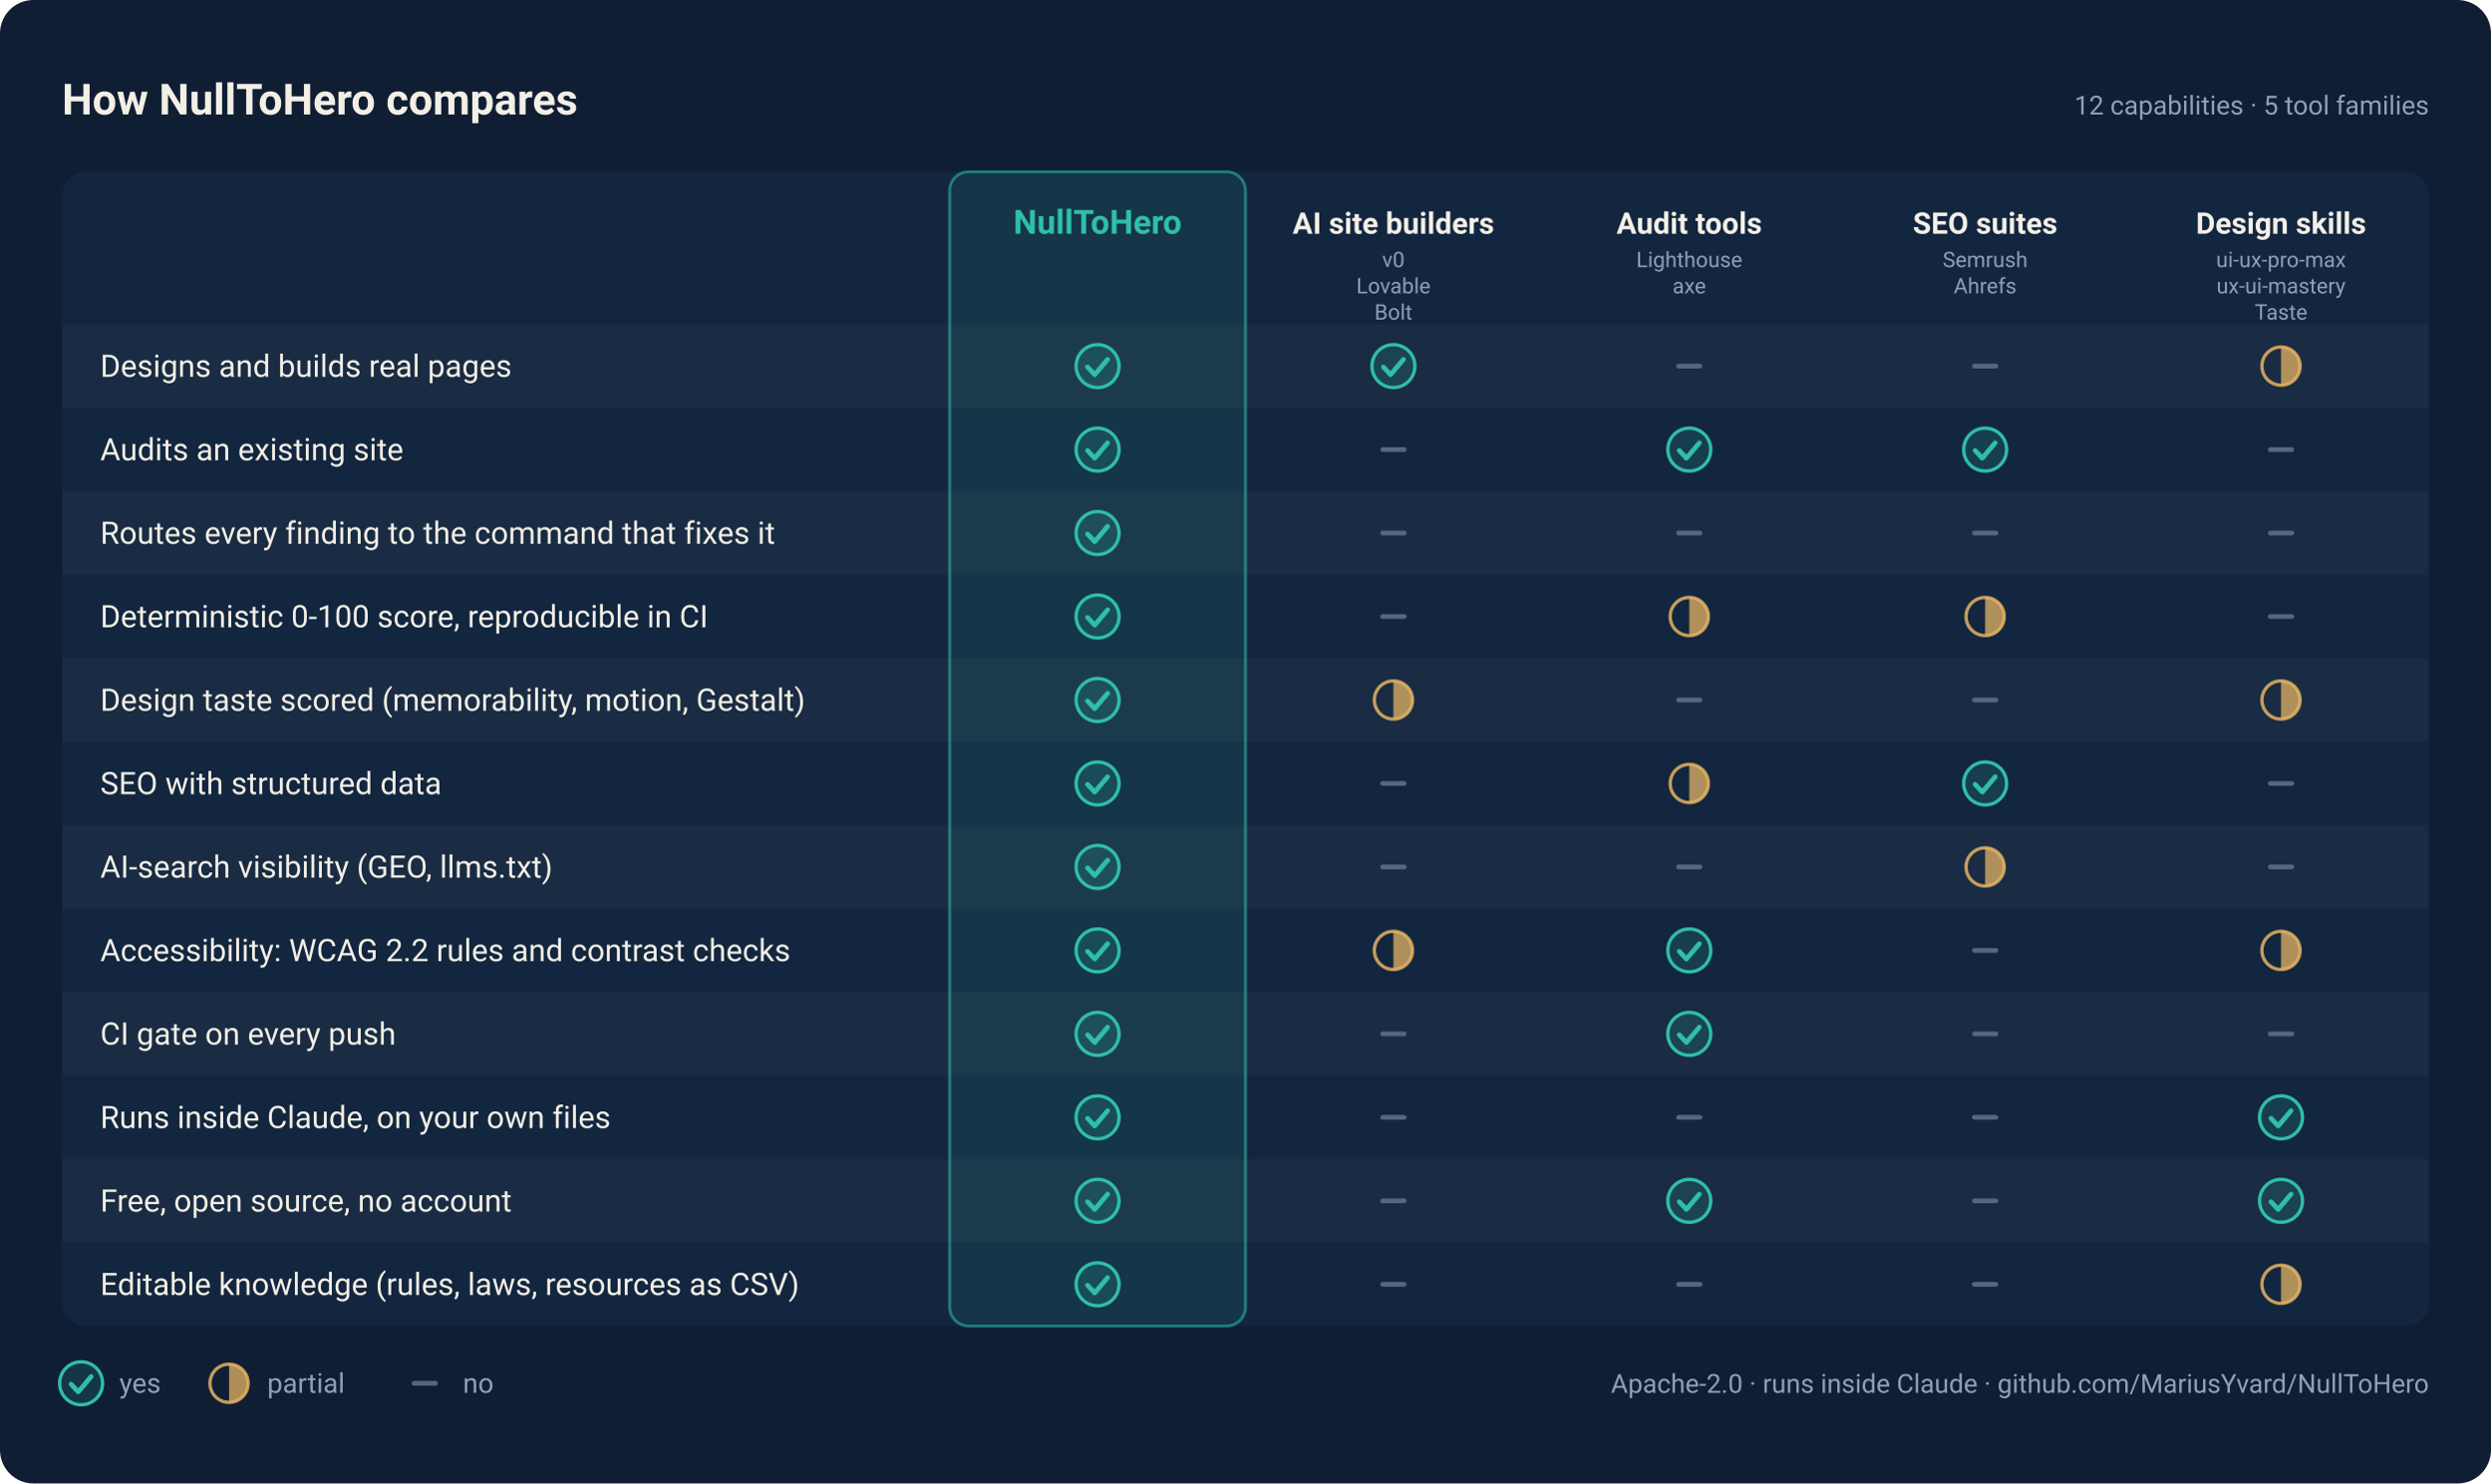
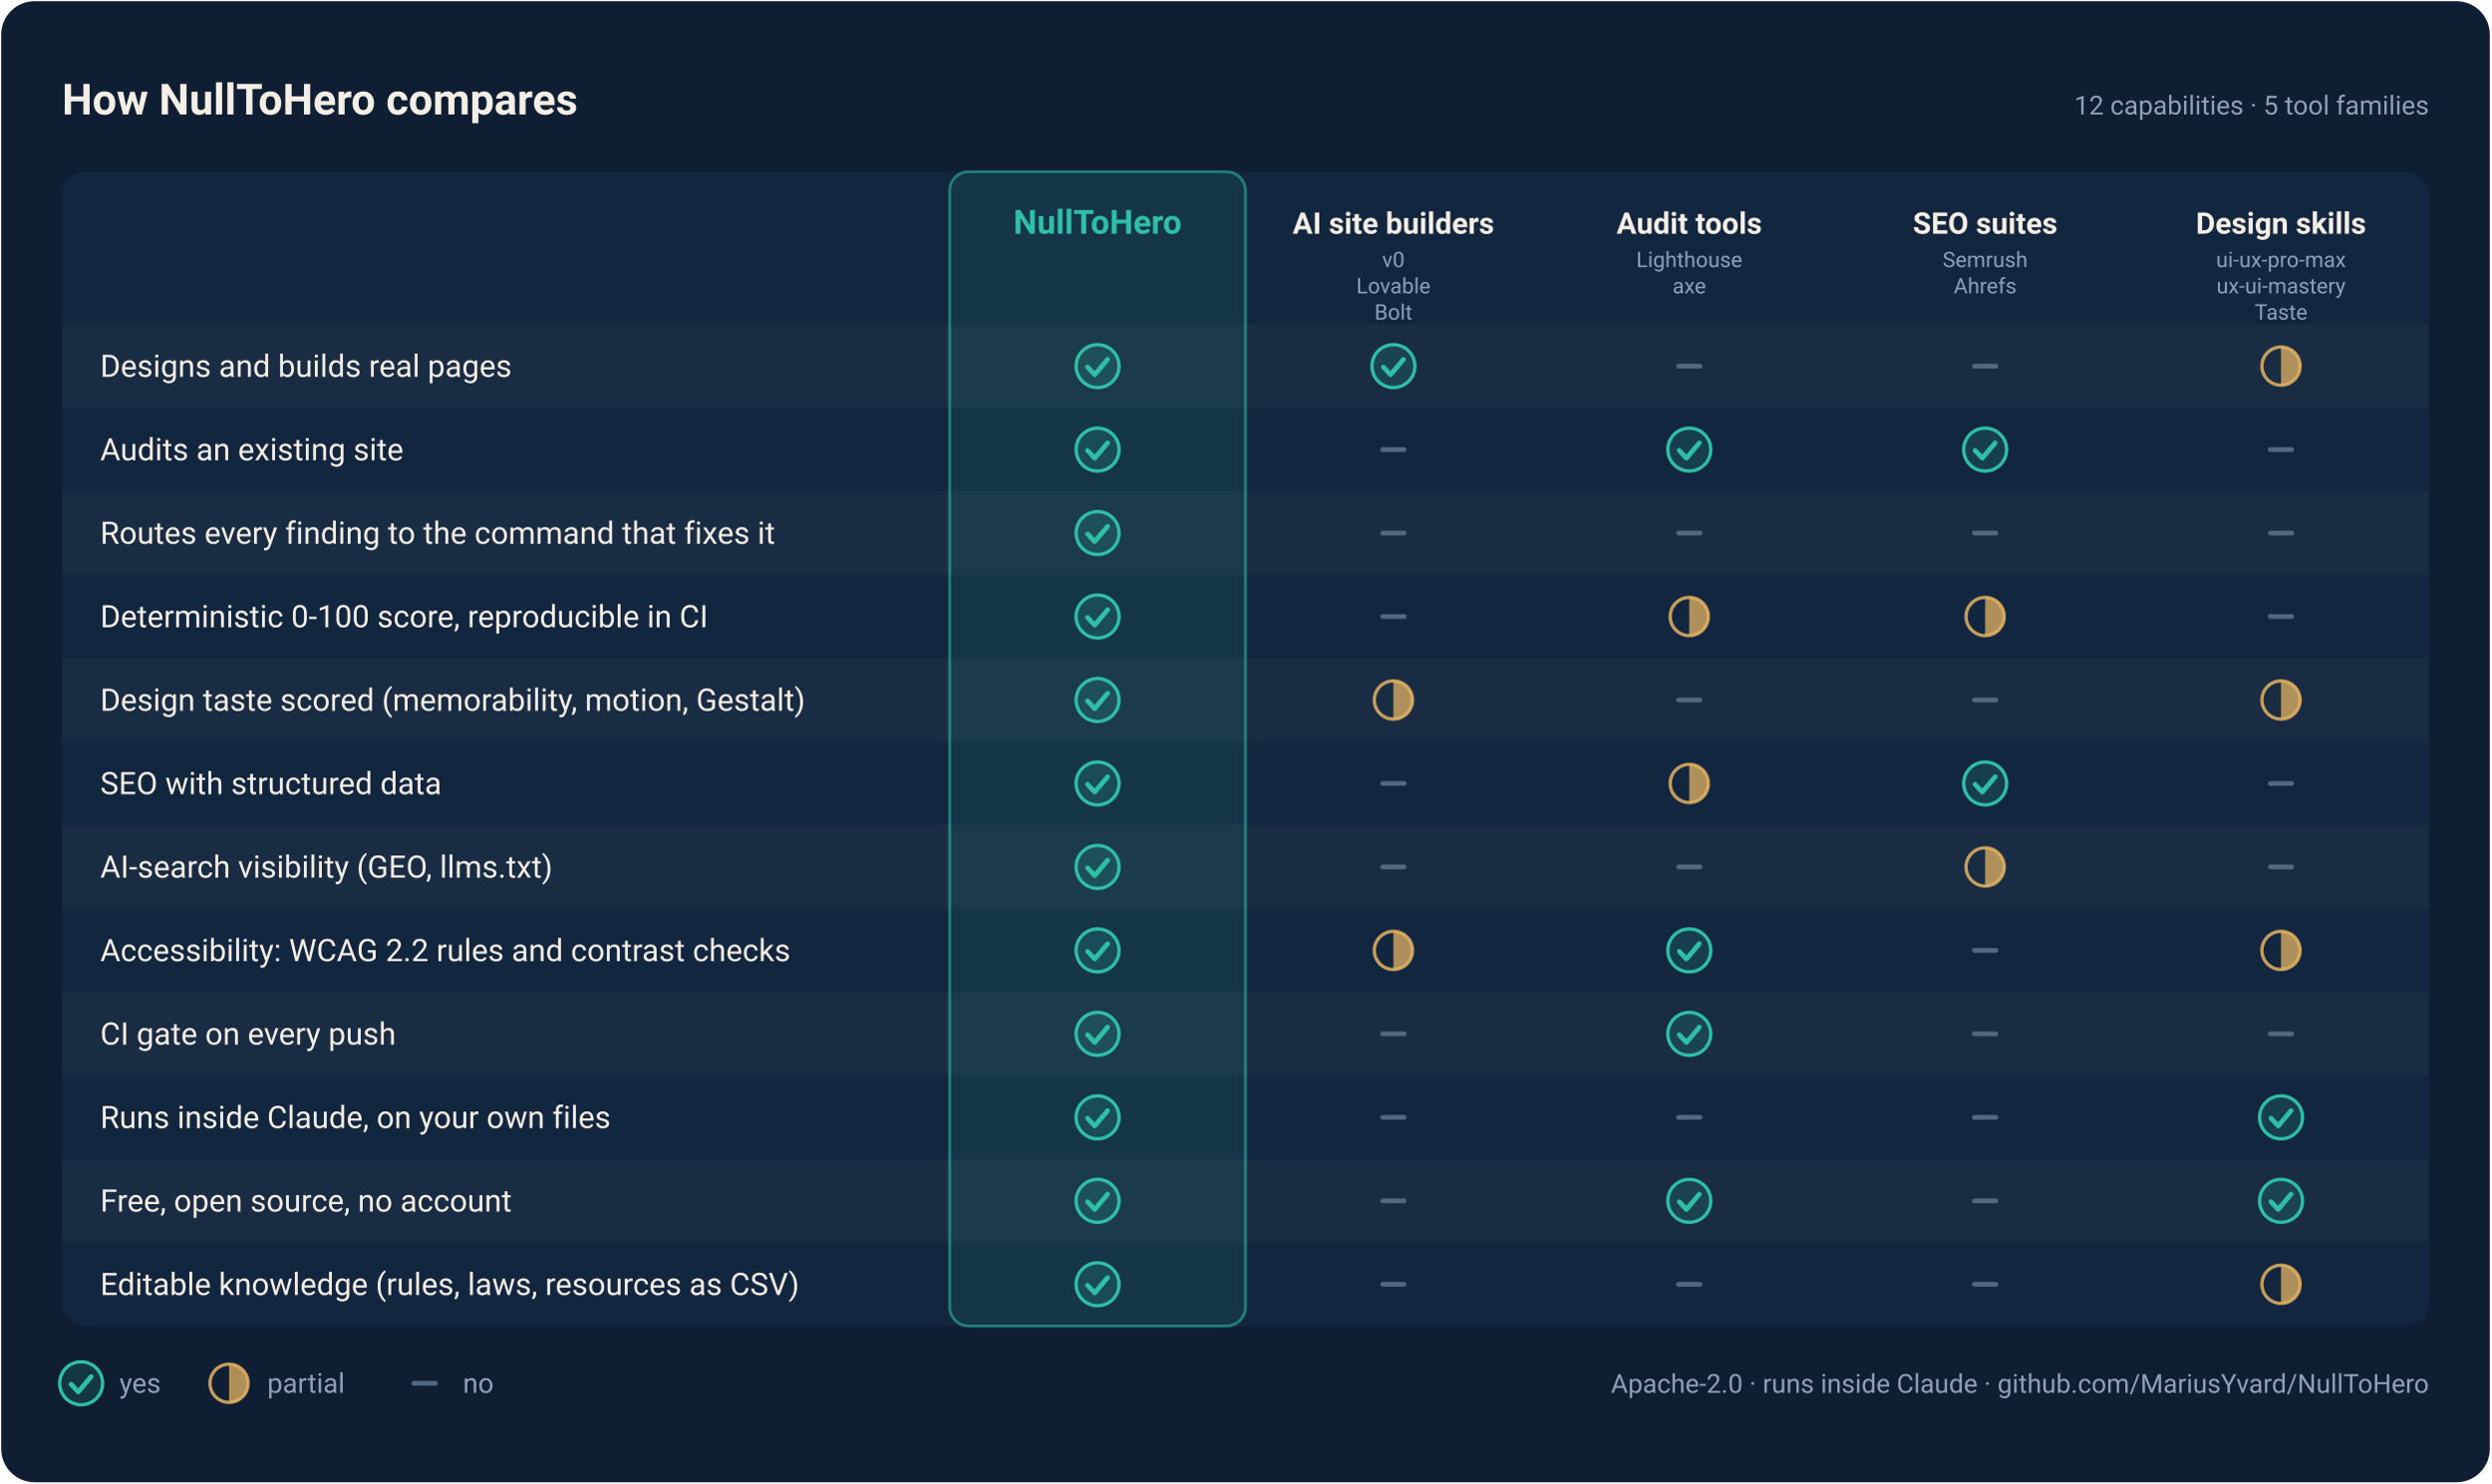
<svg xmlns="http://www.w3.org/2000/svg" viewBox="0 0 1044 622" width="1044" height="622" role="img" aria-label="NullToHero comparison matrix">
-   <rect width="1044" height="622" rx="14" fill="#0F1E33" />
+   <rect x="0.5" y="0.5" width="1043" height="621" rx="14" fill="#0F1E33" stroke="none" stroke-width="1" />
  <text x="26" y="48" font-family="-apple-system,'Segoe UI',Roboto,Helvetica,Arial,sans-serif" font-size="18" font-weight="700" fill="#F4EFE6">How NullToHero compares</text>
  <text x="1018" y="48" font-family="-apple-system,'Segoe UI',Roboto,Helvetica,Arial,sans-serif" font-size="11" fill="#8FA1B8" text-anchor="end">12 capabilities · 5 tool families</text>
  <rect x="26" y="72" width="992" height="484" rx="10" fill="#13263F" />
  <rect x="398" y="72" width="124" height="484" fill="rgba(47,191,167,0.10)" stroke="rgba(47,191,167,0.55)" stroke-width="1.2" rx="8" />
  <text x="460" y="98" font-family="-apple-system,'Segoe UI',Roboto,Helvetica,Arial,sans-serif" font-size="14" font-weight="700" fill="#2FBFA7" text-anchor="middle">NullToHero</text>
  <text x="584" y="98" font-family="-apple-system,'Segoe UI',Roboto,Helvetica,Arial,sans-serif" font-size="12.5" font-weight="700" fill="#F4EFE6" text-anchor="middle">AI site builders</text>
  <text x="584" y="112" font-family="-apple-system,'Segoe UI',Roboto,Helvetica,Arial,sans-serif" font-size="9" fill="#8FA1B8" text-anchor="middle">v0</text>
  <text x="584" y="123" font-family="-apple-system,'Segoe UI',Roboto,Helvetica,Arial,sans-serif" font-size="9" fill="#8FA1B8" text-anchor="middle">Lovable</text>
  <text x="584" y="134" font-family="-apple-system,'Segoe UI',Roboto,Helvetica,Arial,sans-serif" font-size="9" fill="#8FA1B8" text-anchor="middle">Bolt</text>
  <text x="708" y="98" font-family="-apple-system,'Segoe UI',Roboto,Helvetica,Arial,sans-serif" font-size="12.5" font-weight="700" fill="#F4EFE6" text-anchor="middle">Audit tools</text>
  <text x="708" y="112" font-family="-apple-system,'Segoe UI',Roboto,Helvetica,Arial,sans-serif" font-size="9" fill="#8FA1B8" text-anchor="middle">Lighthouse</text>
  <text x="708" y="123" font-family="-apple-system,'Segoe UI',Roboto,Helvetica,Arial,sans-serif" font-size="9" fill="#8FA1B8" text-anchor="middle">axe</text>
  <text x="832" y="98" font-family="-apple-system,'Segoe UI',Roboto,Helvetica,Arial,sans-serif" font-size="12.5" font-weight="700" fill="#F4EFE6" text-anchor="middle">SEO suites</text>
  <text x="832" y="112" font-family="-apple-system,'Segoe UI',Roboto,Helvetica,Arial,sans-serif" font-size="9" fill="#8FA1B8" text-anchor="middle">Semrush</text>
  <text x="832" y="123" font-family="-apple-system,'Segoe UI',Roboto,Helvetica,Arial,sans-serif" font-size="9" fill="#8FA1B8" text-anchor="middle">Ahrefs</text>
  <text x="956" y="98" font-family="-apple-system,'Segoe UI',Roboto,Helvetica,Arial,sans-serif" font-size="12.5" font-weight="700" fill="#F4EFE6" text-anchor="middle">Design skills</text>
  <text x="956" y="112" font-family="-apple-system,'Segoe UI',Roboto,Helvetica,Arial,sans-serif" font-size="9" fill="#8FA1B8" text-anchor="middle">ui-ux-pro-max</text>
  <text x="956" y="123" font-family="-apple-system,'Segoe UI',Roboto,Helvetica,Arial,sans-serif" font-size="9" fill="#8FA1B8" text-anchor="middle">ux-ui-mastery</text>
  <text x="956" y="134" font-family="-apple-system,'Segoe UI',Roboto,Helvetica,Arial,sans-serif" font-size="9" fill="#8FA1B8" text-anchor="middle">Taste</text>
  <rect x="26" y="136" width="992" height="35" fill="rgba(244,239,230,0.03)" />
  <text x="42" y="158" font-family="-apple-system,'Segoe UI',Roboto,Helvetica,Arial,sans-serif" font-size="13" fill="#F4EFE6">Designs and builds real pages</text>
  <circle cx="460" cy="153.5" r="9" fill="#2FBFA7" fill-opacity="0.16" stroke="#2FBFA7" stroke-width="1.4" />
  <path d="M 455.8 153.9 l 3 3.2 l 5.4 -6.4" fill="none" stroke="#2FBFA7" stroke-width="2" stroke-linecap="round" stroke-linejoin="round" />
  <circle cx="584" cy="153.5" r="9" fill="#2FBFA7" fill-opacity="0.16" stroke="#2FBFA7" stroke-width="1.4" />
  <path d="M 579.8 153.9 l 3 3.2 l 5.4 -6.4" fill="none" stroke="#2FBFA7" stroke-width="2" stroke-linecap="round" stroke-linejoin="round" />
  <rect x="702.5" y="152.5" width="11" height="2" rx="1" fill="#54677F" />
  <rect x="826.5" y="152.5" width="11" height="2" rx="1" fill="#54677F" />
  <circle cx="956" cy="153.5" r="8" fill="none" stroke="#E4B363" stroke-width="1.4" stroke-opacity="0.85" />
  <path d="M 956 145.5 a 8 8 0 0 1 0 16 z" fill="#E4B363" fill-opacity="0.75" />
  <text x="42" y="193" font-family="-apple-system,'Segoe UI',Roboto,Helvetica,Arial,sans-serif" font-size="13" fill="#F4EFE6">Audits an existing site</text>
  <circle cx="460" cy="188.5" r="9" fill="#2FBFA7" fill-opacity="0.16" stroke="#2FBFA7" stroke-width="1.4" />
  <path d="M 455.8 188.9 l 3 3.2 l 5.4 -6.4" fill="none" stroke="#2FBFA7" stroke-width="2" stroke-linecap="round" stroke-linejoin="round" />
  <rect x="578.5" y="187.5" width="11" height="2" rx="1" fill="#54677F" />
  <circle cx="708" cy="188.5" r="9" fill="#2FBFA7" fill-opacity="0.16" stroke="#2FBFA7" stroke-width="1.4" />
  <path d="M 703.8 188.9 l 3 3.2 l 5.4 -6.4" fill="none" stroke="#2FBFA7" stroke-width="2" stroke-linecap="round" stroke-linejoin="round" />
  <circle cx="832" cy="188.5" r="9" fill="#2FBFA7" fill-opacity="0.16" stroke="#2FBFA7" stroke-width="1.4" />
  <path d="M 827.8 188.9 l 3 3.2 l 5.4 -6.4" fill="none" stroke="#2FBFA7" stroke-width="2" stroke-linecap="round" stroke-linejoin="round" />
  <rect x="950.5" y="187.5" width="11" height="2" rx="1" fill="#54677F" />
  <rect x="26" y="206" width="992" height="35" fill="rgba(244,239,230,0.03)" />
  <text x="42" y="228" font-family="-apple-system,'Segoe UI',Roboto,Helvetica,Arial,sans-serif" font-size="13" fill="#F4EFE6">Routes every finding to the command that fixes it</text>
  <circle cx="460" cy="223.5" r="9" fill="#2FBFA7" fill-opacity="0.16" stroke="#2FBFA7" stroke-width="1.4" />
  <path d="M 455.8 223.9 l 3 3.2 l 5.4 -6.4" fill="none" stroke="#2FBFA7" stroke-width="2" stroke-linecap="round" stroke-linejoin="round" />
  <rect x="578.5" y="222.5" width="11" height="2" rx="1" fill="#54677F" />
  <rect x="702.5" y="222.5" width="11" height="2" rx="1" fill="#54677F" />
  <rect x="826.5" y="222.5" width="11" height="2" rx="1" fill="#54677F" />
  <rect x="950.5" y="222.5" width="11" height="2" rx="1" fill="#54677F" />
  <text x="42" y="263" font-family="-apple-system,'Segoe UI',Roboto,Helvetica,Arial,sans-serif" font-size="13" fill="#F4EFE6">Deterministic 0-100 score, reproducible in CI</text>
  <circle cx="460" cy="258.5" r="9" fill="#2FBFA7" fill-opacity="0.16" stroke="#2FBFA7" stroke-width="1.4" />
  <path d="M 455.8 258.9 l 3 3.2 l 5.4 -6.4" fill="none" stroke="#2FBFA7" stroke-width="2" stroke-linecap="round" stroke-linejoin="round" />
  <rect x="578.5" y="257.5" width="11" height="2" rx="1" fill="#54677F" />
  <circle cx="708" cy="258.5" r="8" fill="none" stroke="#E4B363" stroke-width="1.4" stroke-opacity="0.85" />
  <path d="M 708 250.5 a 8 8 0 0 1 0 16 z" fill="#E4B363" fill-opacity="0.75" />
  <circle cx="832" cy="258.5" r="8" fill="none" stroke="#E4B363" stroke-width="1.4" stroke-opacity="0.85" />
  <path d="M 832 250.5 a 8 8 0 0 1 0 16 z" fill="#E4B363" fill-opacity="0.75" />
  <rect x="950.5" y="257.5" width="11" height="2" rx="1" fill="#54677F" />
  <rect x="26" y="276" width="992" height="35" fill="rgba(244,239,230,0.03)" />
  <text x="42" y="298" font-family="-apple-system,'Segoe UI',Roboto,Helvetica,Arial,sans-serif" font-size="13" fill="#F4EFE6">Design taste scored (memorability, motion, Gestalt)</text>
  <circle cx="460" cy="293.5" r="9" fill="#2FBFA7" fill-opacity="0.16" stroke="#2FBFA7" stroke-width="1.4" />
  <path d="M 455.8 293.9 l 3 3.2 l 5.4 -6.4" fill="none" stroke="#2FBFA7" stroke-width="2" stroke-linecap="round" stroke-linejoin="round" />
  <circle cx="584" cy="293.5" r="8" fill="none" stroke="#E4B363" stroke-width="1.4" stroke-opacity="0.85" />
  <path d="M 584 285.5 a 8 8 0 0 1 0 16 z" fill="#E4B363" fill-opacity="0.75" />
  <rect x="702.5" y="292.5" width="11" height="2" rx="1" fill="#54677F" />
  <rect x="826.5" y="292.5" width="11" height="2" rx="1" fill="#54677F" />
  <circle cx="956" cy="293.5" r="8" fill="none" stroke="#E4B363" stroke-width="1.4" stroke-opacity="0.85" />
  <path d="M 956 285.5 a 8 8 0 0 1 0 16 z" fill="#E4B363" fill-opacity="0.75" />
  <text x="42" y="333" font-family="-apple-system,'Segoe UI',Roboto,Helvetica,Arial,sans-serif" font-size="13" fill="#F4EFE6">SEO with structured data</text>
  <circle cx="460" cy="328.5" r="9" fill="#2FBFA7" fill-opacity="0.16" stroke="#2FBFA7" stroke-width="1.4" />
  <path d="M 455.8 328.9 l 3 3.2 l 5.4 -6.4" fill="none" stroke="#2FBFA7" stroke-width="2" stroke-linecap="round" stroke-linejoin="round" />
  <rect x="578.5" y="327.5" width="11" height="2" rx="1" fill="#54677F" />
  <circle cx="708" cy="328.5" r="8" fill="none" stroke="#E4B363" stroke-width="1.4" stroke-opacity="0.85" />
  <path d="M 708 320.5 a 8 8 0 0 1 0 16 z" fill="#E4B363" fill-opacity="0.75" />
  <circle cx="832" cy="328.5" r="9" fill="#2FBFA7" fill-opacity="0.16" stroke="#2FBFA7" stroke-width="1.4" />
  <path d="M 827.8 328.9 l 3 3.2 l 5.4 -6.4" fill="none" stroke="#2FBFA7" stroke-width="2" stroke-linecap="round" stroke-linejoin="round" />
  <rect x="950.5" y="327.5" width="11" height="2" rx="1" fill="#54677F" />
  <rect x="26" y="346" width="992" height="35" fill="rgba(244,239,230,0.03)" />
  <text x="42" y="368" font-family="-apple-system,'Segoe UI',Roboto,Helvetica,Arial,sans-serif" font-size="13" fill="#F4EFE6">AI-search visibility (GEO, llms.txt)</text>
  <circle cx="460" cy="363.5" r="9" fill="#2FBFA7" fill-opacity="0.16" stroke="#2FBFA7" stroke-width="1.4" />
  <path d="M 455.8 363.9 l 3 3.2 l 5.4 -6.4" fill="none" stroke="#2FBFA7" stroke-width="2" stroke-linecap="round" stroke-linejoin="round" />
  <rect x="578.5" y="362.5" width="11" height="2" rx="1" fill="#54677F" />
  <rect x="702.5" y="362.5" width="11" height="2" rx="1" fill="#54677F" />
  <circle cx="832" cy="363.5" r="8" fill="none" stroke="#E4B363" stroke-width="1.4" stroke-opacity="0.85" />
  <path d="M 832 355.5 a 8 8 0 0 1 0 16 z" fill="#E4B363" fill-opacity="0.75" />
  <rect x="950.5" y="362.5" width="11" height="2" rx="1" fill="#54677F" />
  <text x="42" y="403" font-family="-apple-system,'Segoe UI',Roboto,Helvetica,Arial,sans-serif" font-size="13" fill="#F4EFE6">Accessibility: WCAG 2.2 rules and contrast checks</text>
  <circle cx="460" cy="398.5" r="9" fill="#2FBFA7" fill-opacity="0.16" stroke="#2FBFA7" stroke-width="1.4" />
  <path d="M 455.8 398.9 l 3 3.2 l 5.4 -6.4" fill="none" stroke="#2FBFA7" stroke-width="2" stroke-linecap="round" stroke-linejoin="round" />
  <circle cx="584" cy="398.5" r="8" fill="none" stroke="#E4B363" stroke-width="1.4" stroke-opacity="0.85" />
  <path d="M 584 390.5 a 8 8 0 0 1 0 16 z" fill="#E4B363" fill-opacity="0.75" />
  <circle cx="708" cy="398.5" r="9" fill="#2FBFA7" fill-opacity="0.16" stroke="#2FBFA7" stroke-width="1.4" />
  <path d="M 703.8 398.9 l 3 3.2 l 5.4 -6.4" fill="none" stroke="#2FBFA7" stroke-width="2" stroke-linecap="round" stroke-linejoin="round" />
  <rect x="826.5" y="397.5" width="11" height="2" rx="1" fill="#54677F" />
  <circle cx="956" cy="398.5" r="8" fill="none" stroke="#E4B363" stroke-width="1.4" stroke-opacity="0.85" />
  <path d="M 956 390.5 a 8 8 0 0 1 0 16 z" fill="#E4B363" fill-opacity="0.75" />
  <rect x="26" y="416" width="992" height="35" fill="rgba(244,239,230,0.03)" />
  <text x="42" y="438" font-family="-apple-system,'Segoe UI',Roboto,Helvetica,Arial,sans-serif" font-size="13" fill="#F4EFE6">CI gate on every push</text>
  <circle cx="460" cy="433.5" r="9" fill="#2FBFA7" fill-opacity="0.16" stroke="#2FBFA7" stroke-width="1.4" />
  <path d="M 455.8 433.9 l 3 3.2 l 5.4 -6.4" fill="none" stroke="#2FBFA7" stroke-width="2" stroke-linecap="round" stroke-linejoin="round" />
  <rect x="578.5" y="432.5" width="11" height="2" rx="1" fill="#54677F" />
  <circle cx="708" cy="433.5" r="9" fill="#2FBFA7" fill-opacity="0.16" stroke="#2FBFA7" stroke-width="1.4" />
  <path d="M 703.8 433.9 l 3 3.2 l 5.4 -6.4" fill="none" stroke="#2FBFA7" stroke-width="2" stroke-linecap="round" stroke-linejoin="round" />
  <rect x="826.5" y="432.5" width="11" height="2" rx="1" fill="#54677F" />
  <rect x="950.5" y="432.5" width="11" height="2" rx="1" fill="#54677F" />
  <text x="42" y="473" font-family="-apple-system,'Segoe UI',Roboto,Helvetica,Arial,sans-serif" font-size="13" fill="#F4EFE6">Runs inside Claude, on your own files</text>
  <circle cx="460" cy="468.5" r="9" fill="#2FBFA7" fill-opacity="0.16" stroke="#2FBFA7" stroke-width="1.4" />
  <path d="M 455.8 468.9 l 3 3.2 l 5.4 -6.4" fill="none" stroke="#2FBFA7" stroke-width="2" stroke-linecap="round" stroke-linejoin="round" />
  <rect x="578.5" y="467.5" width="11" height="2" rx="1" fill="#54677F" />
  <rect x="702.5" y="467.5" width="11" height="2" rx="1" fill="#54677F" />
  <rect x="826.5" y="467.5" width="11" height="2" rx="1" fill="#54677F" />
  <circle cx="956" cy="468.5" r="9" fill="#2FBFA7" fill-opacity="0.16" stroke="#2FBFA7" stroke-width="1.4" />
  <path d="M 951.8 468.9 l 3 3.2 l 5.4 -6.4" fill="none" stroke="#2FBFA7" stroke-width="2" stroke-linecap="round" stroke-linejoin="round" />
  <rect x="26" y="486" width="992" height="35" fill="rgba(244,239,230,0.03)" />
  <text x="42" y="508" font-family="-apple-system,'Segoe UI',Roboto,Helvetica,Arial,sans-serif" font-size="13" fill="#F4EFE6">Free, open source, no account</text>
  <circle cx="460" cy="503.5" r="9" fill="#2FBFA7" fill-opacity="0.16" stroke="#2FBFA7" stroke-width="1.4" />
  <path d="M 455.8 503.9 l 3 3.2 l 5.4 -6.4" fill="none" stroke="#2FBFA7" stroke-width="2" stroke-linecap="round" stroke-linejoin="round" />
  <rect x="578.5" y="502.5" width="11" height="2" rx="1" fill="#54677F" />
  <circle cx="708" cy="503.5" r="9" fill="#2FBFA7" fill-opacity="0.16" stroke="#2FBFA7" stroke-width="1.4" />
  <path d="M 703.8 503.9 l 3 3.2 l 5.4 -6.4" fill="none" stroke="#2FBFA7" stroke-width="2" stroke-linecap="round" stroke-linejoin="round" />
  <rect x="826.5" y="502.5" width="11" height="2" rx="1" fill="#54677F" />
  <circle cx="956" cy="503.5" r="9" fill="#2FBFA7" fill-opacity="0.16" stroke="#2FBFA7" stroke-width="1.4" />
  <path d="M 951.8 503.9 l 3 3.2 l 5.4 -6.4" fill="none" stroke="#2FBFA7" stroke-width="2" stroke-linecap="round" stroke-linejoin="round" />
  <text x="42" y="543" font-family="-apple-system,'Segoe UI',Roboto,Helvetica,Arial,sans-serif" font-size="13" fill="#F4EFE6">Editable knowledge (rules, laws, resources as CSV)</text>
  <circle cx="460" cy="538.5" r="9" fill="#2FBFA7" fill-opacity="0.16" stroke="#2FBFA7" stroke-width="1.4" />
  <path d="M 455.8 538.9 l 3 3.2 l 5.4 -6.4" fill="none" stroke="#2FBFA7" stroke-width="2" stroke-linecap="round" stroke-linejoin="round" />
  <rect x="578.5" y="537.5" width="11" height="2" rx="1" fill="#54677F" />
  <rect x="702.5" y="537.5" width="11" height="2" rx="1" fill="#54677F" />
  <rect x="826.5" y="537.5" width="11" height="2" rx="1" fill="#54677F" />
  <circle cx="956" cy="538.5" r="8" fill="none" stroke="#E4B363" stroke-width="1.4" stroke-opacity="0.85" />
  <path d="M 956 530.5 a 8 8 0 0 1 0 16 z" fill="#E4B363" fill-opacity="0.75" />
  <circle cx="34" cy="580" r="9" fill="#2FBFA7" fill-opacity="0.16" stroke="#2FBFA7" stroke-width="1.4" />
  <path d="M 29.8 580.4 l 3 3.2 l 5.4 -6.4" fill="none" stroke="#2FBFA7" stroke-width="2" stroke-linecap="round" stroke-linejoin="round" />
  <text x="50" y="584" font-family="-apple-system,'Segoe UI',Roboto,Helvetica,Arial,sans-serif" font-size="11.5" fill="#8FA1B8">yes</text>
  <circle cx="96" cy="580" r="8" fill="none" stroke="#E4B363" stroke-width="1.4" stroke-opacity="0.85" />
  <path d="M 96 572 a 8 8 0 0 1 0 16 z" fill="#E4B363" fill-opacity="0.75" />
  <text x="112" y="584" font-family="-apple-system,'Segoe UI',Roboto,Helvetica,Arial,sans-serif" font-size="11.5" fill="#8FA1B8">partial</text>
  <rect x="172.5" y="579" width="11" height="2" rx="1" fill="#54677F" />
  <text x="194" y="584" font-family="-apple-system,'Segoe UI',Roboto,Helvetica,Arial,sans-serif" font-size="11.5" fill="#8FA1B8">no</text>
  <text x="1018" y="584" font-family="-apple-system,'Segoe UI',Roboto,Helvetica,Arial,sans-serif" font-size="11" fill="#8FA1B8" text-anchor="end">Apache-2.0 · runs inside Claude · github.com/MariusYvard/NullToHero</text>
</svg>
